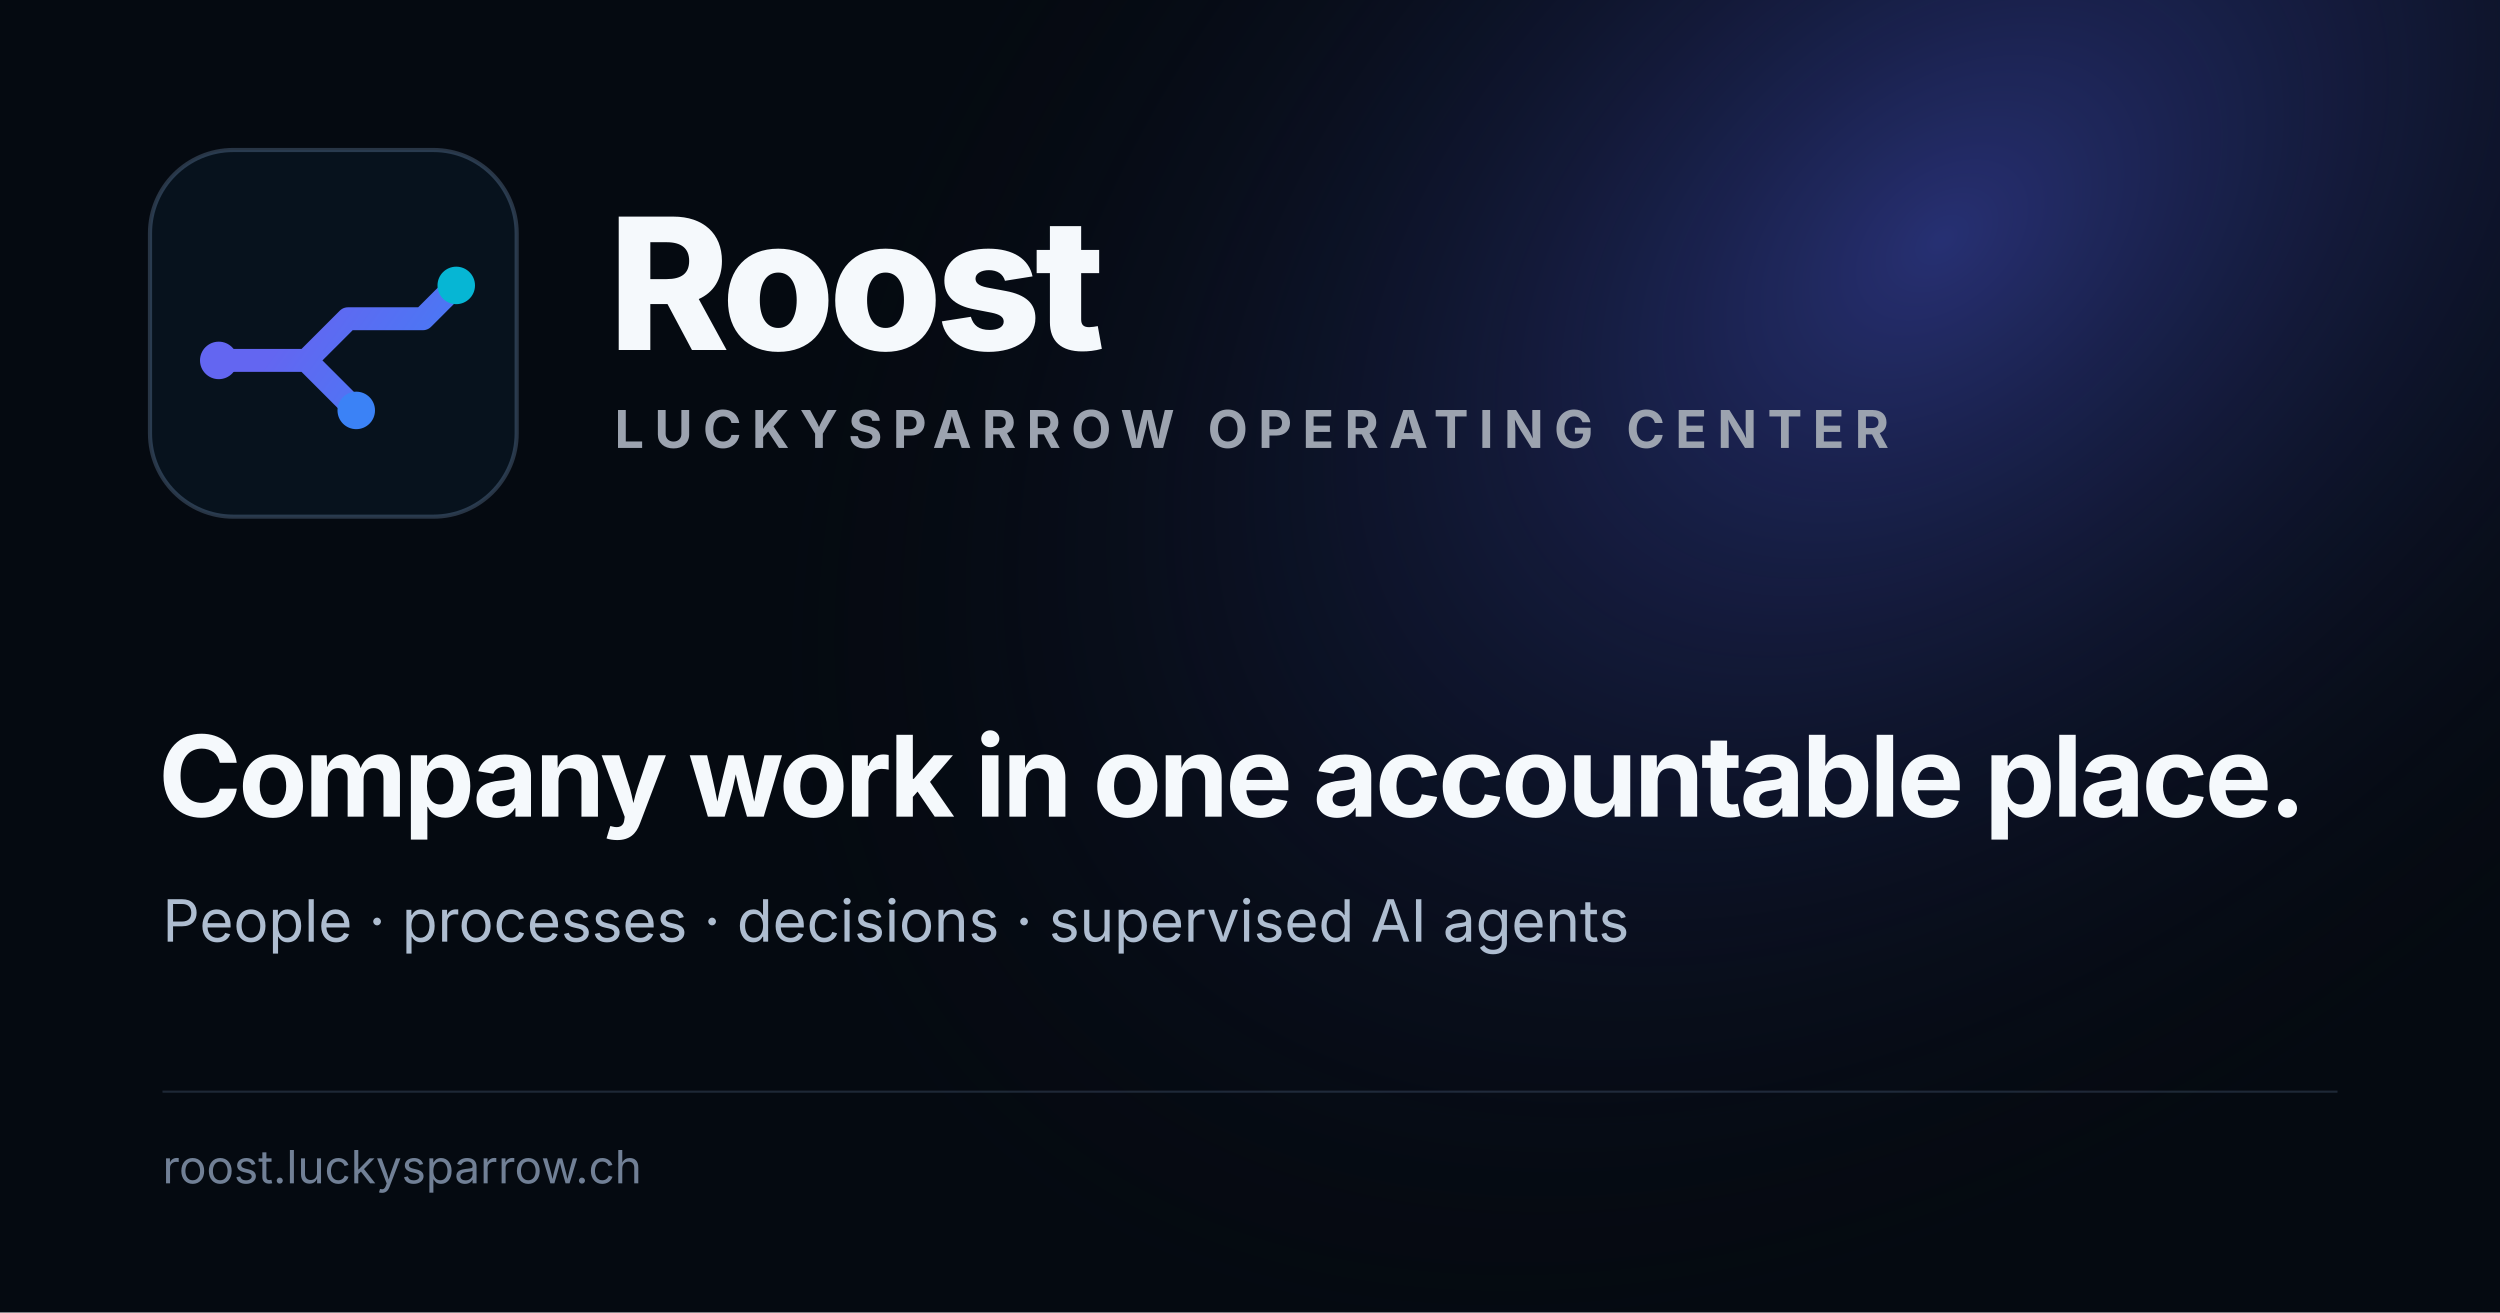
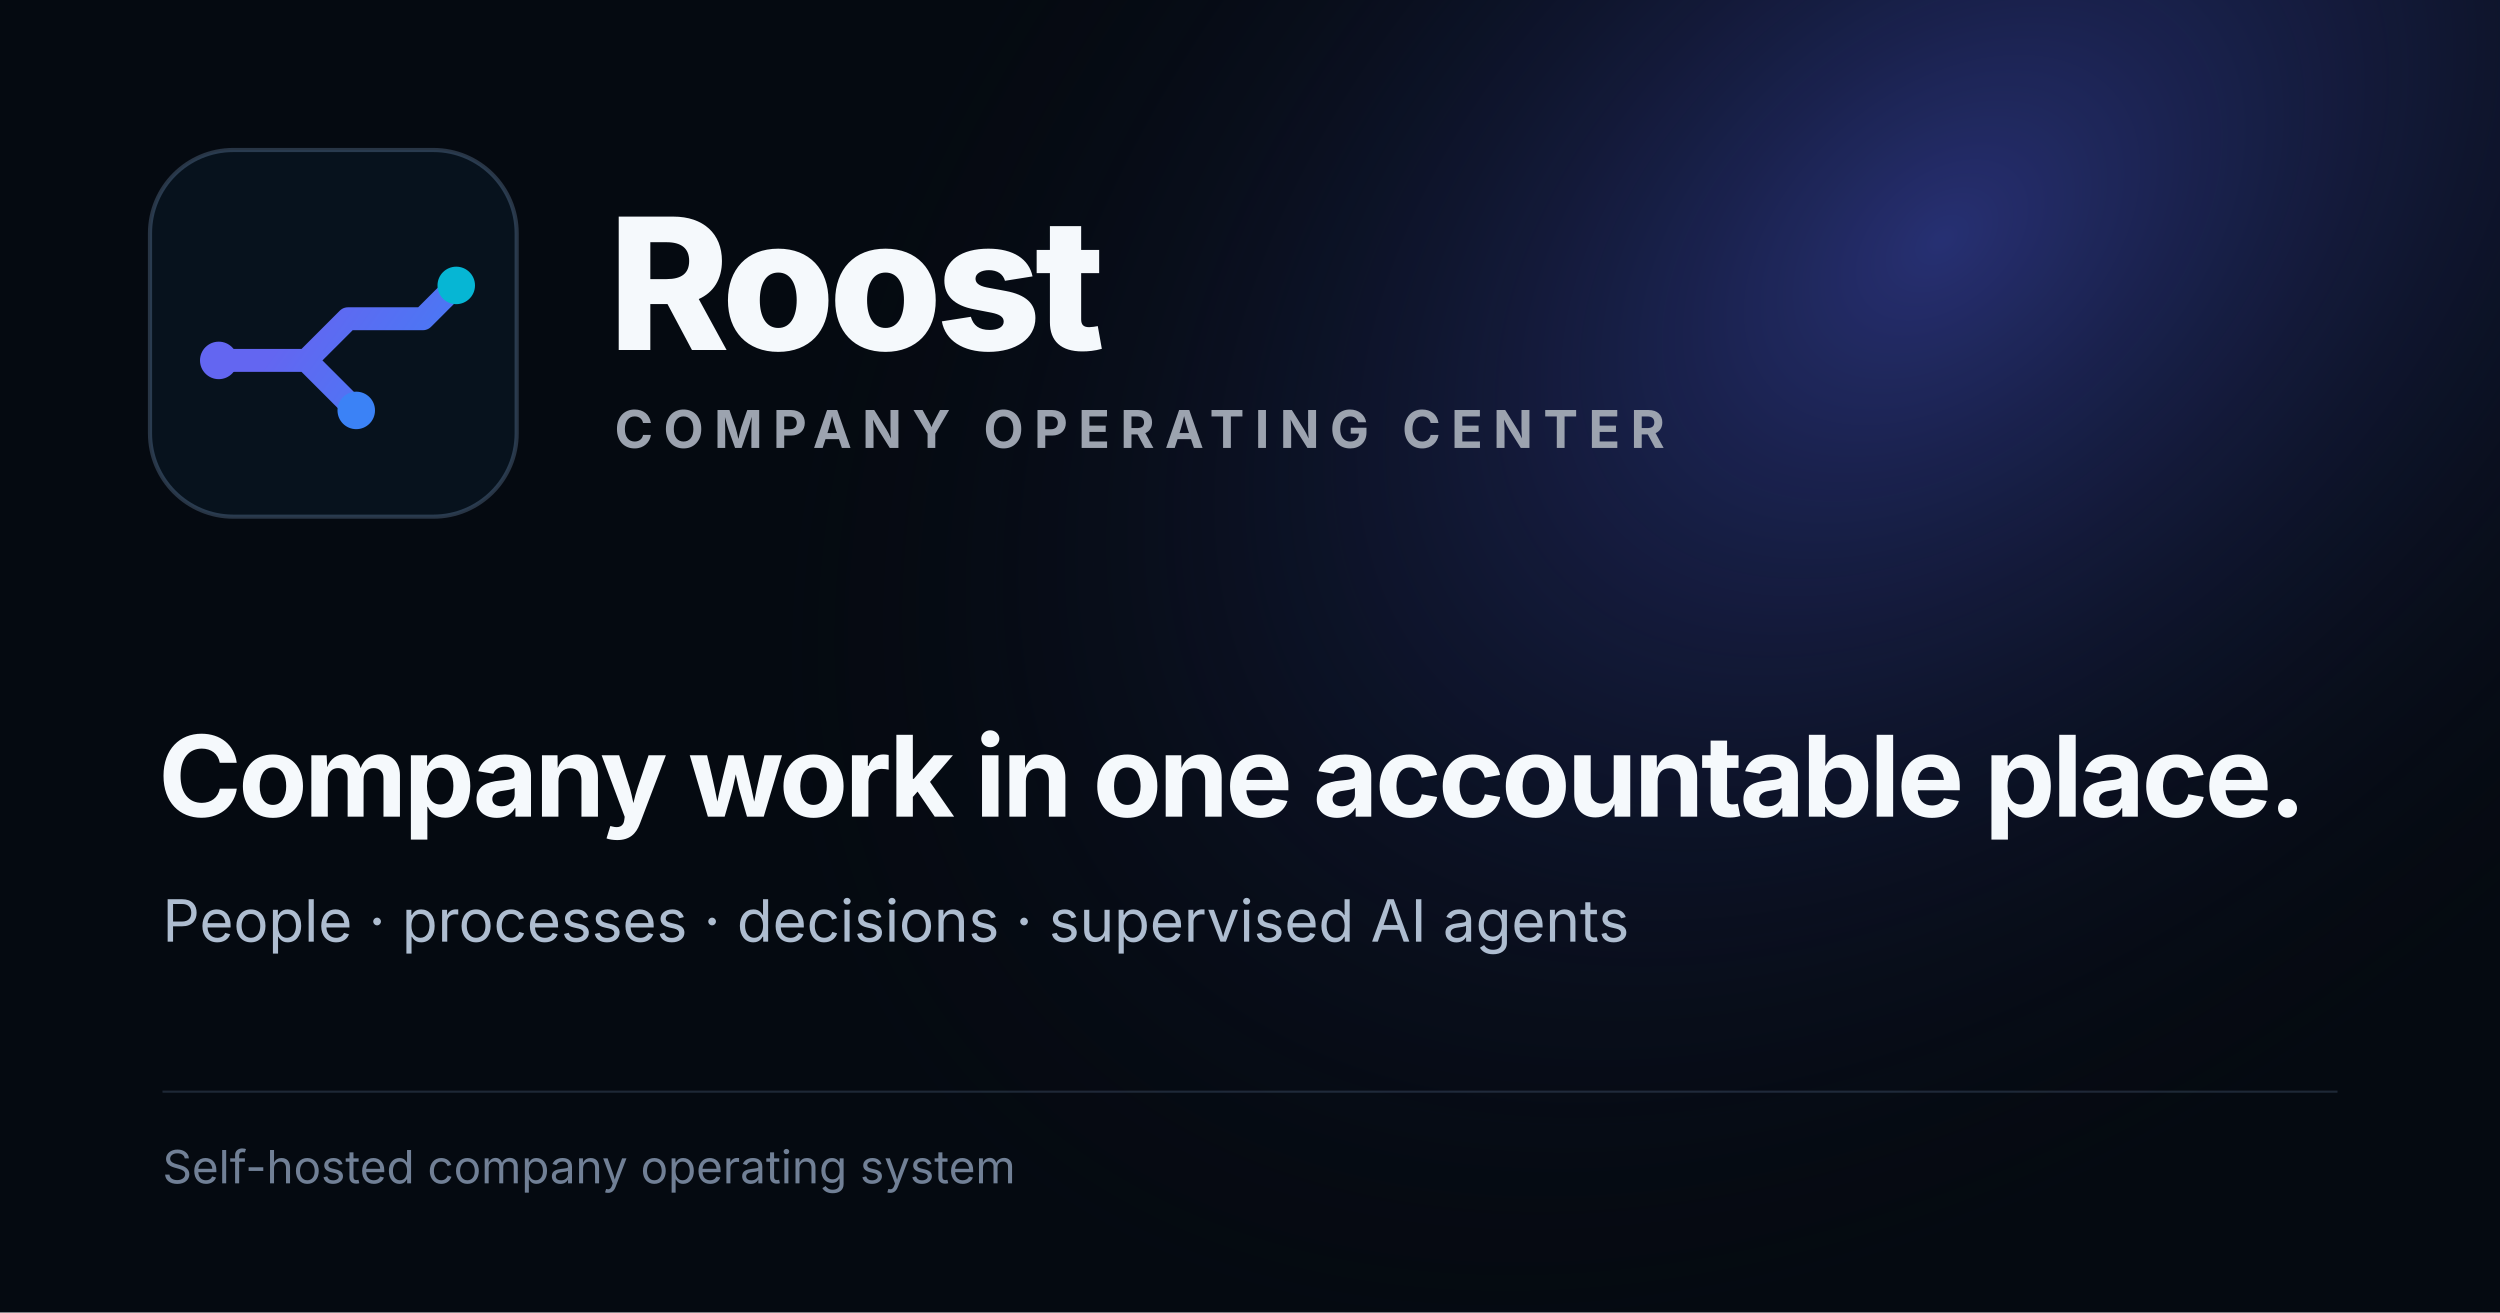
- <svg xmlns="http://www.w3.org/2000/svg" viewBox="0 0 1200 630" role="img" aria-label="Roost by LuckySparrow">
+ <svg xmlns="http://www.w3.org/2000/svg" viewBox="0 0 1200 630" role="img" aria-label="Roost">
  <defs>
    <radialGradient id="ambient" cx="0" cy="0" r="1" gradientTransform="translate(936 112) rotate(140) scale(660 430)" gradientUnits="userSpaceOnUse">
      <stop stop-color="#343f99" stop-opacity=".72" />
      <stop offset="1" stop-color="#050a11" stop-opacity="0" />
    </radialGradient>
    <linearGradient id="mark" x1="70" y1="82" x2="226" y2="194" gradientUnits="userSpaceOnUse">
      <stop stop-color="#6366f1" />
      <stop offset=".52" stop-color="#3b82f6" />
      <stop offset="1" stop-color="#06b6d4" />
    </linearGradient>
  </defs>
  <rect width="1200" height="630" fill="#050a11" />
  <rect width="1200" height="630" fill="url(#ambient)" />
  <g transform="translate(72 72)">
    <rect width="176" height="176" rx="40" fill="#07121d" stroke="#a4cdff" stroke-opacity=".22" stroke-width="2" />
    <path d="M33 101h42l20-20h36l16-16M75 101l24 24" fill="none" stroke="url(#mark)" stroke-width="11" stroke-linecap="round" stroke-linejoin="round" />
    <circle cx="33" cy="101" r="9" fill="#6366f1" />
    <circle cx="147" cy="65" r="9" fill="#06b6d4" />
    <circle cx="99" cy="125" r="9" fill="#3b82f6" />
  </g>
  <text x="292" y="168" fill="#f5f9fc" font-family="Inter, Arial, sans-serif" font-size="88" font-weight="800" letter-spacing="-3">Roost</text>
-   <text x="295" y="215" fill="#9ca3af" font-family="Inter, Arial, sans-serif" font-size="25" font-weight="700" letter-spacing="5">LUCKYSPARROW OPERATING CENTER</text>
+   <text x="295" y="215" fill="#9ca3af" font-family="Inter, Arial, sans-serif" font-size="25" font-weight="700" letter-spacing="5">COMPANY OPERATING CENTER</text>
  <text x="76" y="392" fill="#f5f9fc" font-family="Inter, Arial, sans-serif" font-size="54" font-weight="750" letter-spacing="-1.5">Company work in one accountable place.</text>
  <text x="78" y="452" fill="#aebdd0" font-family="Inter, Arial, sans-serif" font-size="28">People · processes · decisions · supervised AI agents</text>
  <path d="M78 524h1044" stroke="#a4cdff" stroke-opacity=".16" />
-   <text x="78" y="568" fill="#718096" font-family="Inter, Arial, sans-serif" font-size="22">roost.luckysparrow.ch</text>
+   <text x="78" y="568" fill="#718096" font-family="Inter, Arial, sans-serif" font-size="22">Self-hosted company operating system</text>
</svg>
